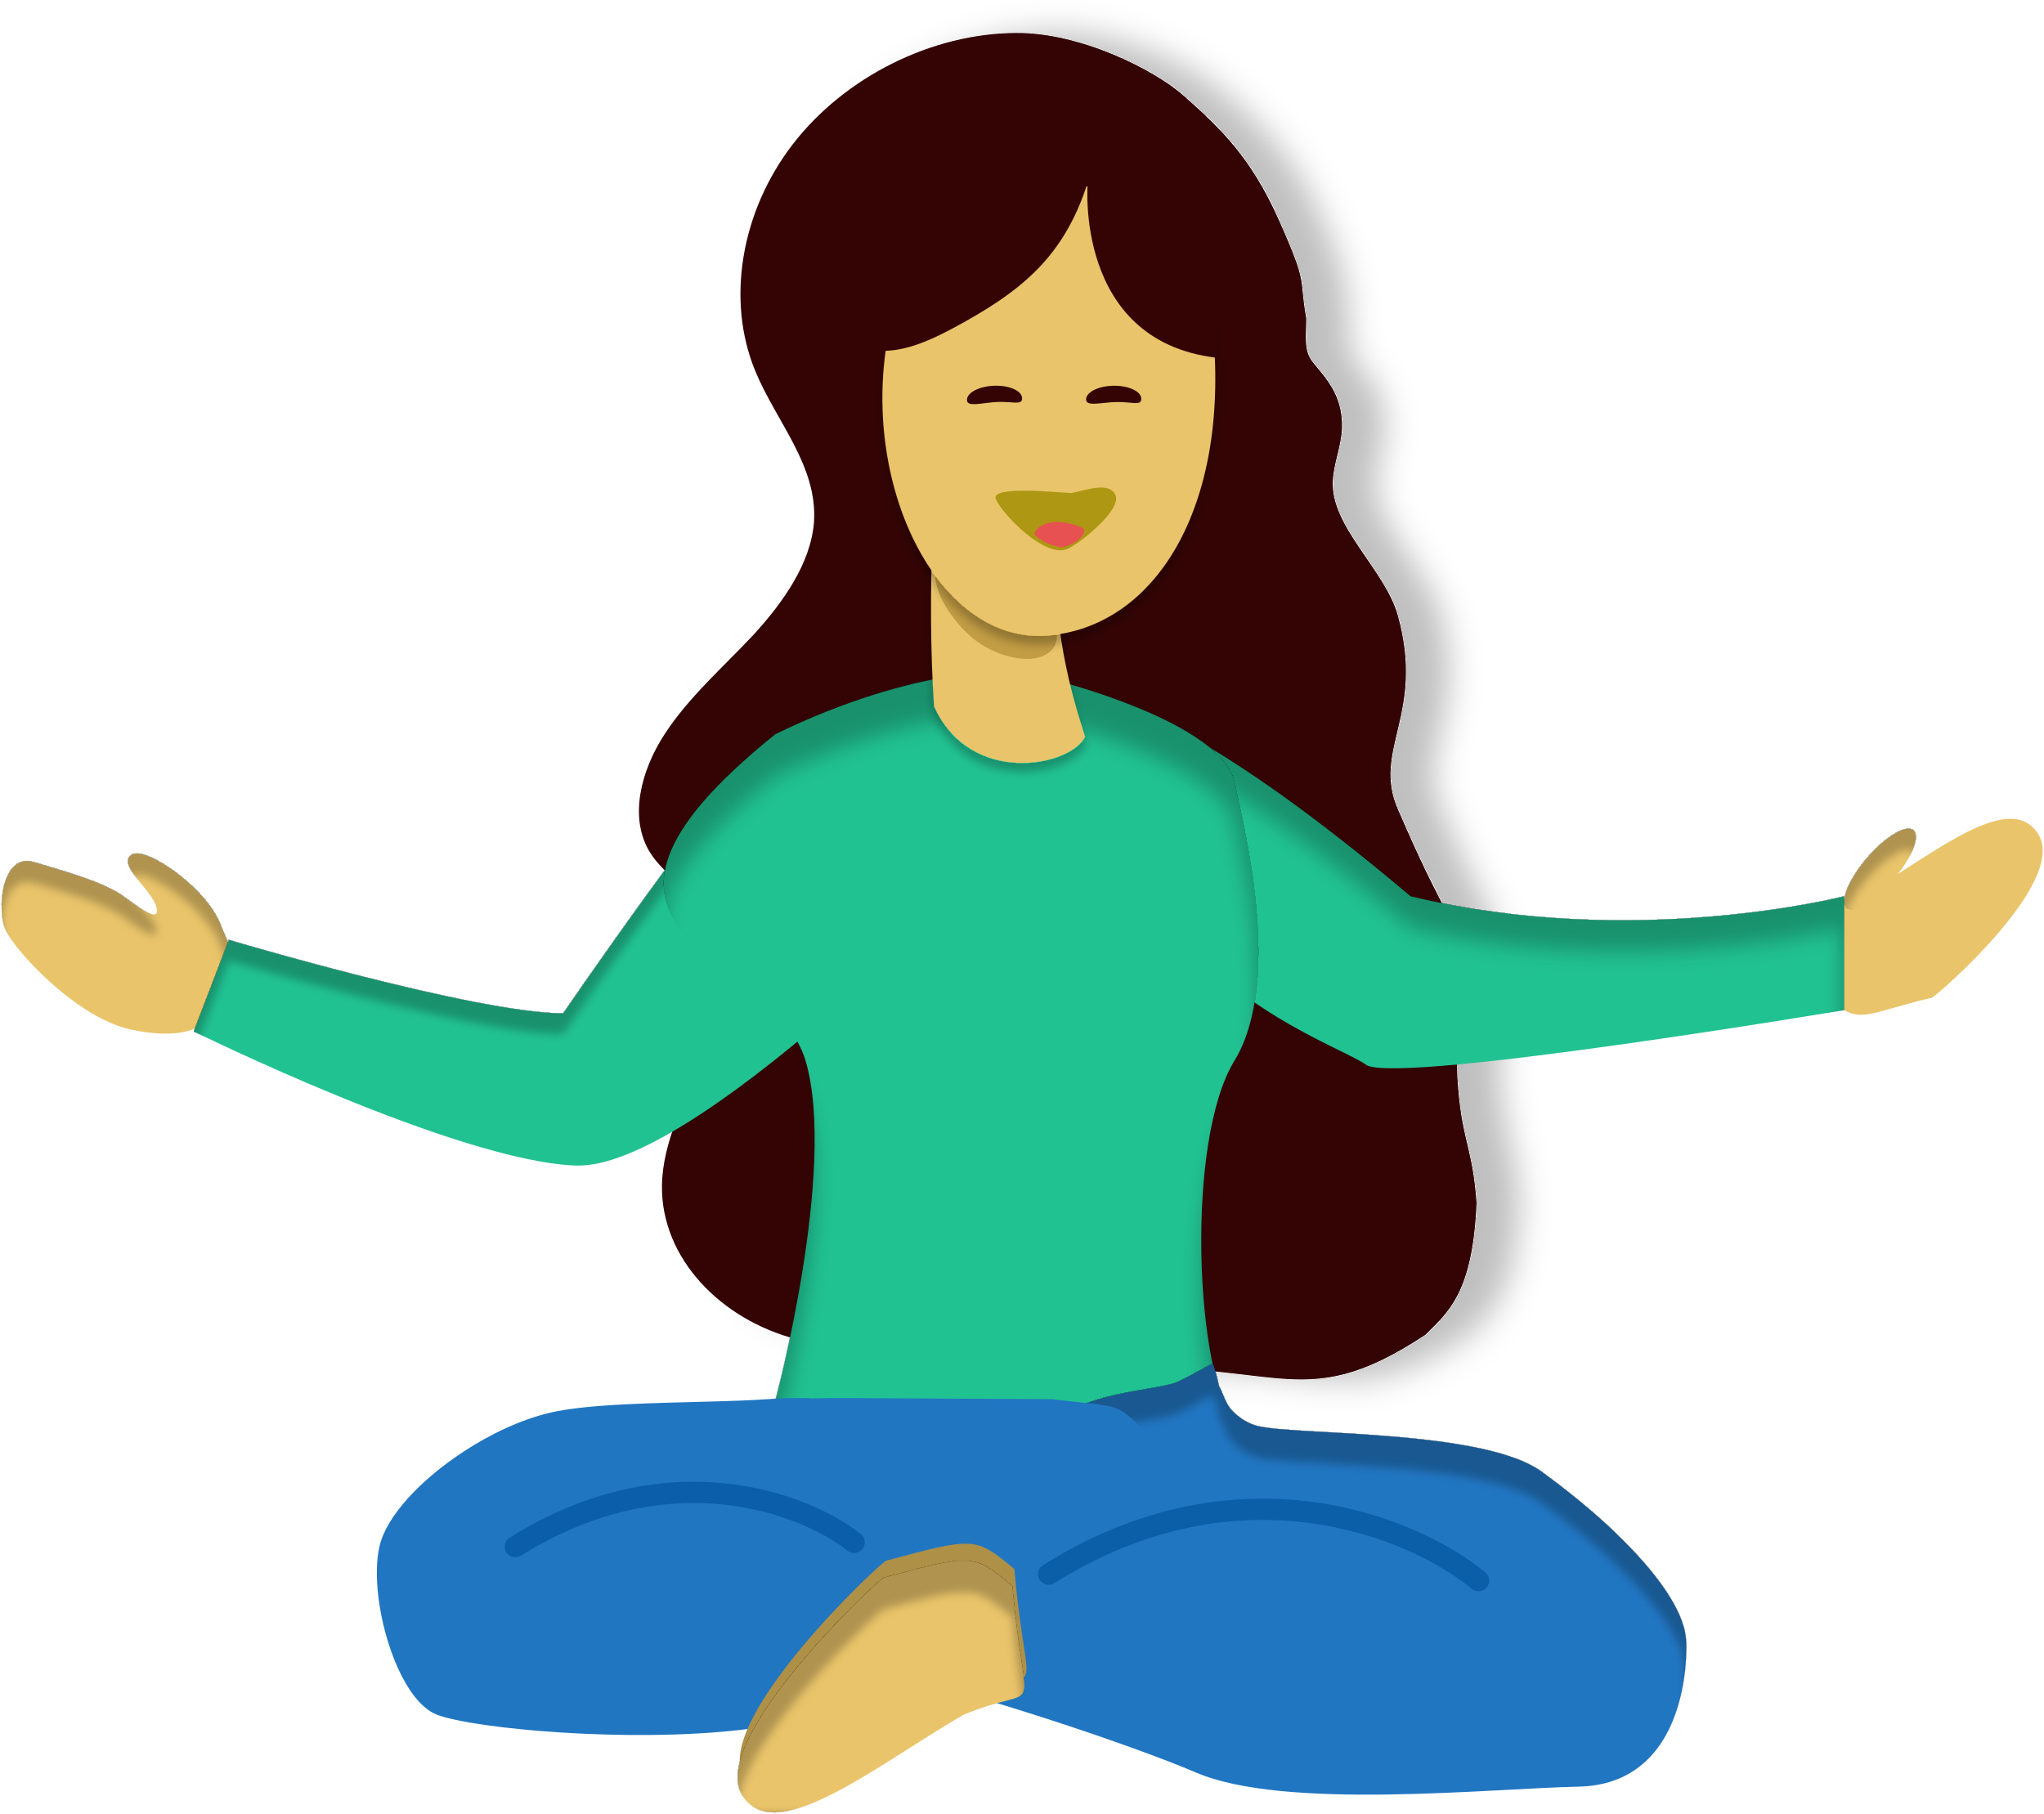
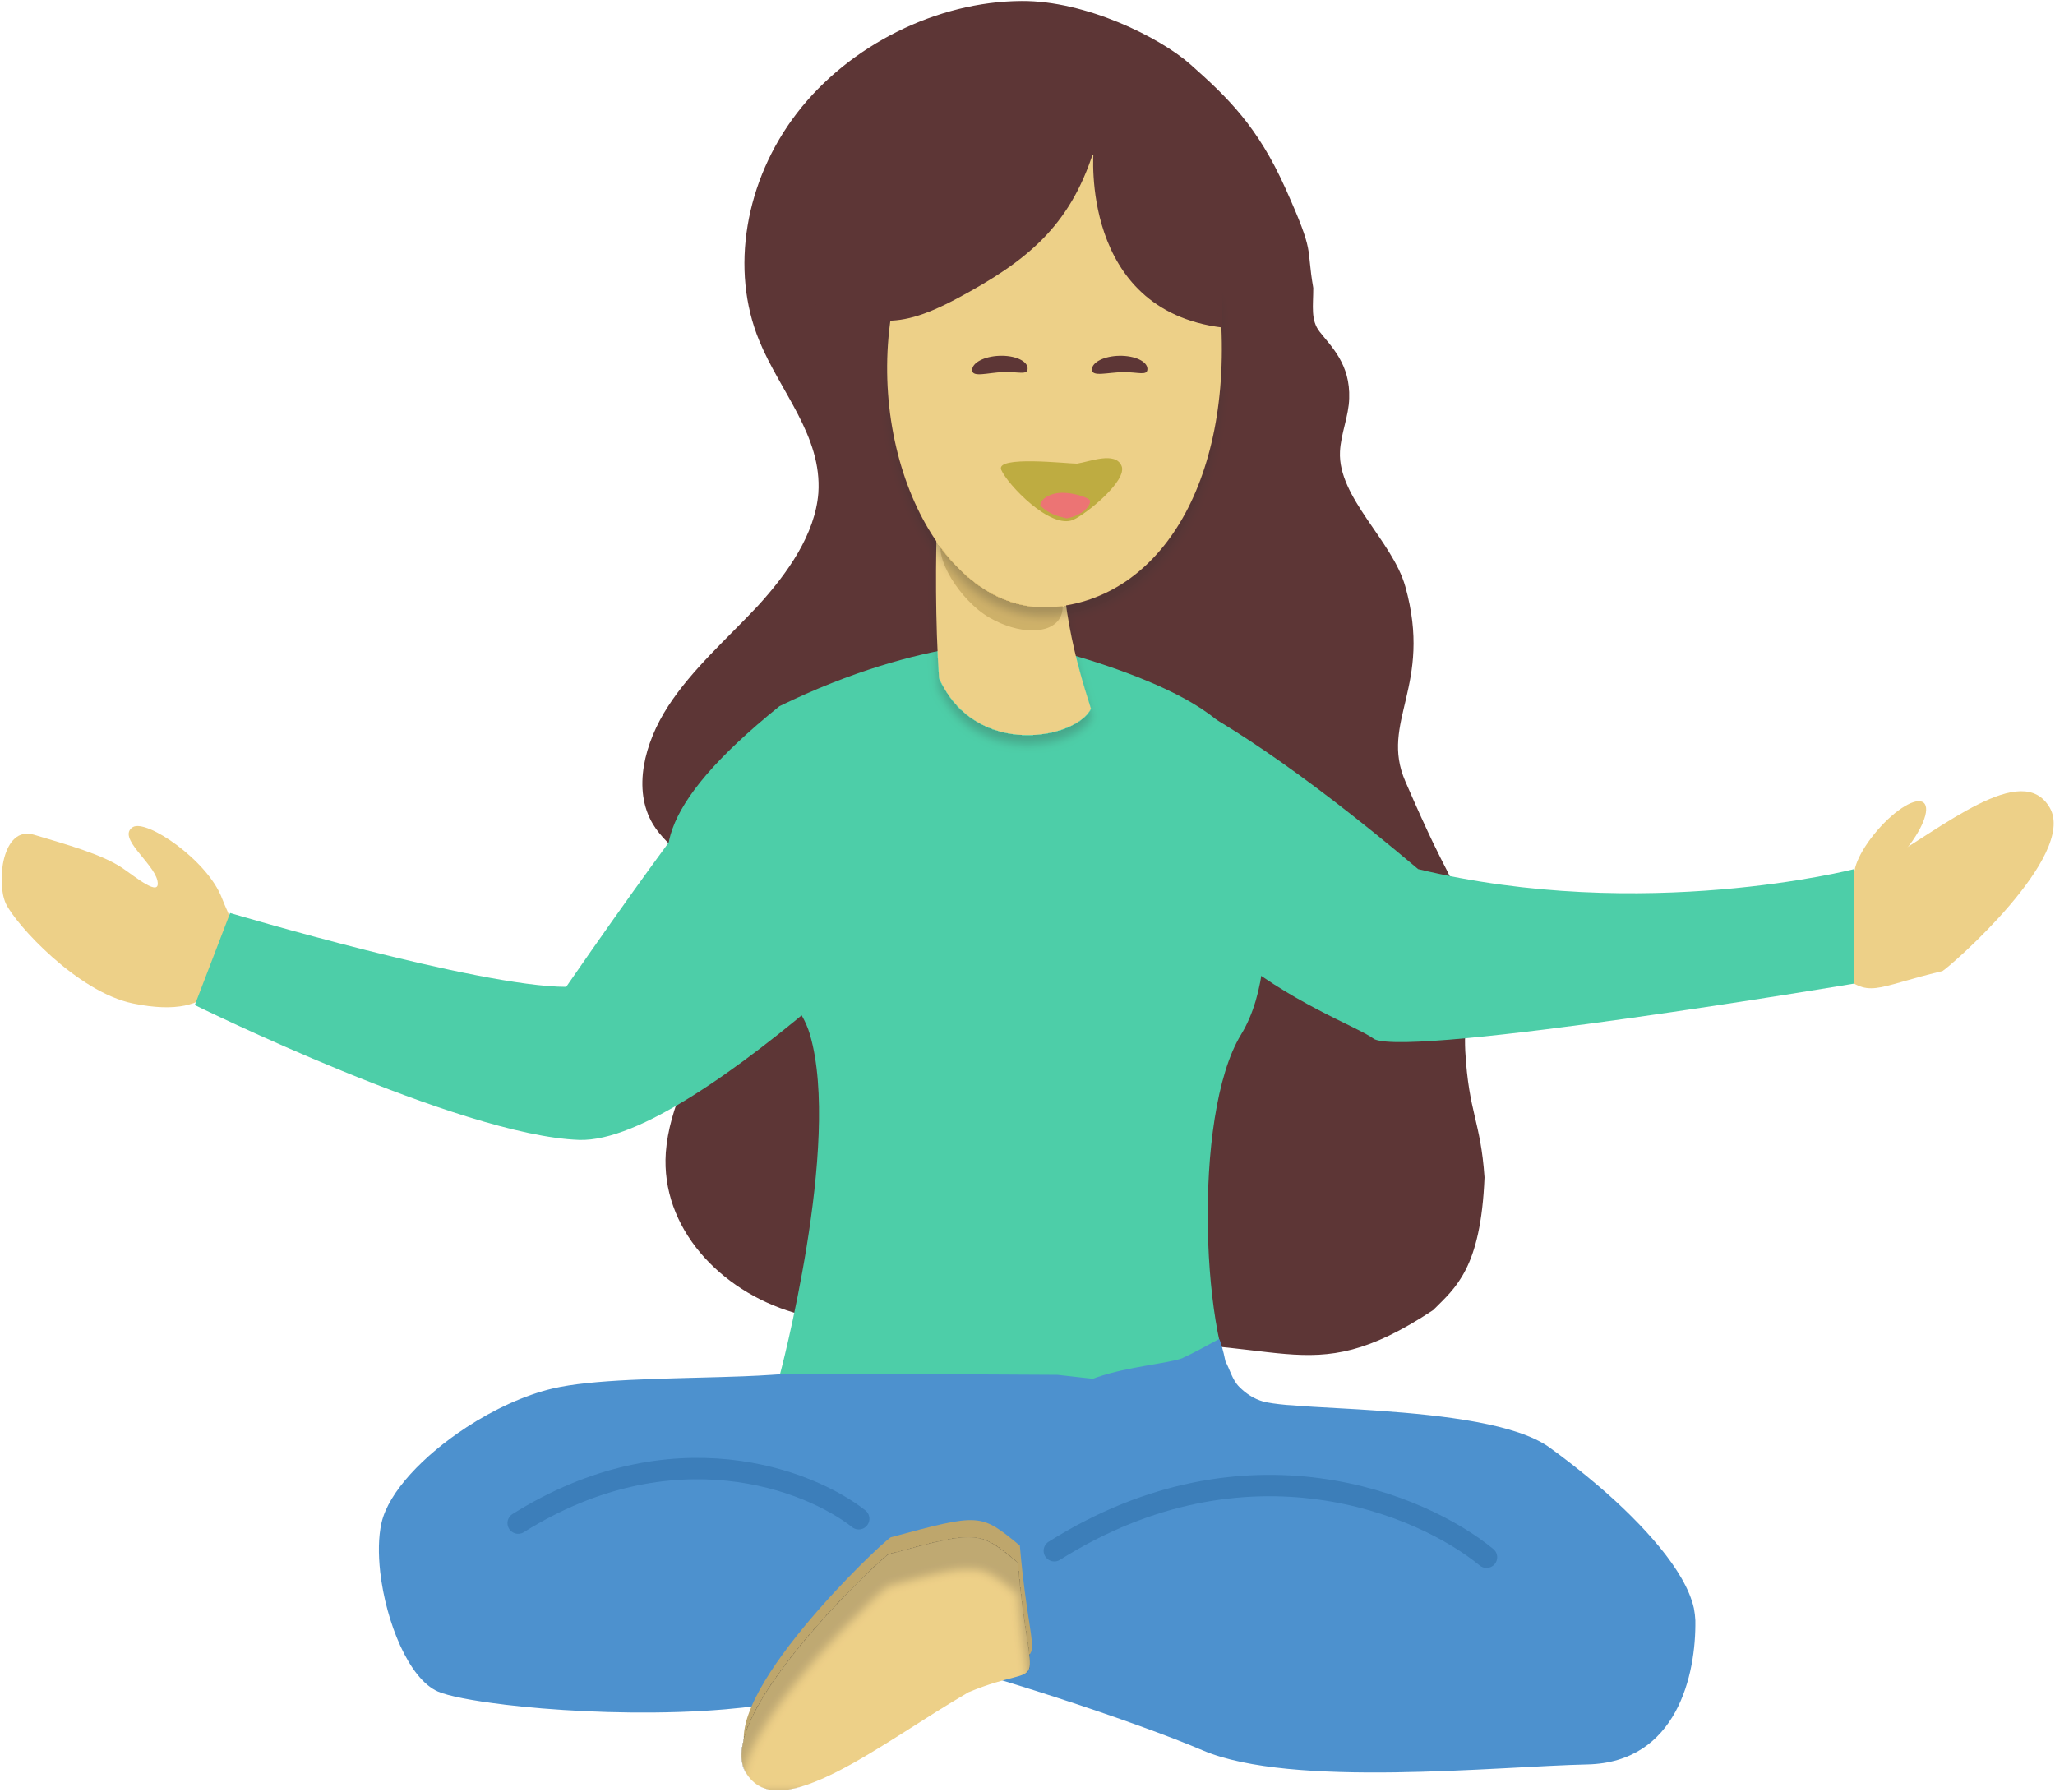
- <svg xmlns="http://www.w3.org/2000/svg" width="960" height="852" viewBox="0 0 960 852" fill="none">
-   <path d="M957.557 392.325C970.451 414.658 911.092 466.507 907.413 468.631C875.025 476.267 873.513 482.039 858.413 468.631C850.973 412.08 847.442 431.03 877.387 419.136C907.87 401.536 944.663 369.993 957.557 392.325Z" fill="#E9C46A" />
-   <g filter="url(#filter0_i_0_1)">
-     <ellipse cx="883.013" cy="408.182" rx="8" ry="24" transform="rotate(40.722 883.013 408.182)" fill="#E9C46A" />
+ <svg xmlns="http://www.w3.org/2000/svg" width="960" height="837" viewBox="0 0 960 837" fill="none">
+   <g opacity="0.8">
+     <path d="M957.557 377.325C970.451 399.658 911.092 451.507 907.413 453.631C875.025 461.267 873.513 467.039 858.413 453.631C850.973 397.08 847.442 416.03 877.387 404.136C907.87 386.536 944.663 354.993 957.557 377.325Z" fill="#E9C46A" />
+     <ellipse cx="883.013" cy="393.182" rx="8" ry="24" transform="rotate(40.722 883.013 393.182)" fill="#E9C46A" />
+     <path d="M613.5 134.5C610 114.5 614.571 119.389 600.5 88C587.5 59 573.5 45.5 556 30C541.856 17.473 507.207 0.244 477.235 0.471C437.774 0.652 396.795 21.046 372.368 52.729C347.941 84.411 341.03 126.072 354.67 159.132C364.382 182.908 384.108 203.665 382.298 230.326C380.775 249.538 368.034 267.693 353.985 283.087C339.613 298.416 323.402 312.548 312.166 329.834C300.93 347.12 295.43 368.879 304.997 384.953C312.281 397.072 326.761 403.78 334.581 415.338C346.093 432.298 340.927 456.125 332.618 476.493C324.093 496.985 312.548 517.212 311.035 538.428C308.62 573.475 336.259 602.973 370.811 613.161C405.363 623.348 471.24 640.276 507.736 629C600 621 609 652 669.5 612C680 601.5 691.78 592.482 693.5 550C691.676 523.5 686.153 520.182 684.5 491C683.062 461.694 695.655 465.445 684.5 429.5C675.5 400.5 679.38 417.764 656.5 365C644.367 337.019 669.5 320.5 656.5 274C650.505 252.555 624.902 232.402 625.982 210.934C626.373 202.672 630.105 194.238 630.281 186.101C630.849 170.202 622 162 616.5 155C612.197 149.524 613.5 143 613.5 134.5Z" fill="#340404" />
+     <path d="M62.096 468.749C36.018 463.36 7.33 431.775 2.765 422.16C-1.799 412.545 0.887 385.45 15.89 389.949C30.892 394.449 47.717 399.037 57.348 405.614C63.057 409.461 75.318 419.7 73.533 411.389C71.748 403.078 54.456 391.251 62.014 386.403C68.299 382.412 96.825 401.725 103.629 419.453C107.42 429.261 109.92 430.411 107.502 441.832C105.083 453.253 103.461 477.276 62.096 468.749Z" fill="#E9C46A" />
+     <path d="M515.5 315C515.5 315 547.5 308.951 662.5 406C767.763 431.38 866.134 406 866.134 406L866.134 459.489C866.134 459.489 660.987 493.898 642.103 485.489C625.899 473.329 515.5 442 515.5 315Z" fill="#21C292" />
+     <path d="M91 469.5C91 469.5 214.747 530.564 270.5 532.5C326.253 534.436 460.026 395.055 460.026 395.055L365.468 341.833C365.468 341.833 385.5 286 264.5 461C223.392 461 107.5 426.5 107.5 426.5L91 469.5Z" fill="#21C292" />
+     <path d="M478.568 300.099C478.568 300.099 573.118 320.812 579.782 352.667C583.564 370.879 603.014 445.278 579.782 483.247C556.549 521.216 561.592 630.476 579.782 653L364.118 642.989C364.118 642.989 393.305 534.215 378.357 483.247C363.409 432.278 245.5 425.5 364.118 329.895C432.194 296.688 478.568 300.099 478.568 300.099Z" fill="#21C292" />
+     <g filter="url(#filter0_d_0_1)">
+       <path d="M496.171 251.905C494.996 289.695 508.113 325.468 509.624 331.108C502.762 345.035 455.878 354.576 438.71 316.865C434.995 263.462 439.654 201.771 439.654 201.771L464.439 228.373L496.171 251.905Z" fill="#E9C46A" />
+     </g>
+     <path d="M495.105 288.731C490.615 296.507 475.882 296.407 462.199 288.507C448.515 280.607 435.789 259.89 440.279 252.113C444.769 244.336 453.694 242.3 478.459 260.345C492.142 268.245 499.595 280.954 495.105 288.731Z" fill="#C29D44" />
+     <g filter="url(#filter1_d_0_1)">
+       <path d="M569.393 137.334C578.18 219.978 544.617 278.428 493.096 283.455C441.574 288.481 404.446 214.906 416.827 144.189C450.146 80.328 499.199 73.04 499.199 73.04L530.252 71.644L569.393 137.334Z" fill="#E9C46A" />
+     </g>
+     <path d="M578.659 776.49C550.94 791.359 524.158 797.345 513.548 796.49C490.342 765.773 483.151 767.407 494.548 756.664C505.946 745.922 511.705 761.717 522.217 756.664C528.404 753.644 543.401 748.145 535.311 745.535C527.221 742.926 508.333 751.987 507.913 743.018C507.599 735.58 538.587 720.532 557.342 723.504C567.732 725.125 569.977 723.534 578.659 731.339C587.341 739.144 613.44 744.859 578.659 776.49Z" fill="#E9C46A" />
+     <path d="M510.853 70.791C499.636 105.928 479.452 122.11 447.403 139.27C415.354 156.43 406.853 149.893 372 139.27L429.376 22.829H504.29L551.5 70.791L568 111.5L571 139.27V153C504.306 144.829 510.853 70.791 510.853 70.791Z" fill="#340404" />
+     <path d="M501.384 242.821C490.73 247.439 470.714 226.371 467.745 219.52C464.775 212.669 498.813 216.623 503.131 216.581C509.169 215.658 520.957 210.76 523.926 217.611C526.896 224.462 507.256 240.276 501.384 242.821Z" fill="#AE9712" />
+     <path d="M509.218 233.841C509.447 237.65 503.38 241.384 498.251 242.144C494.651 241.154 490.639 240.63 485.957 236.194C485.957 232.947 490.858 230.197 496.342 230.197C501.827 230.197 508.642 232.493 509.218 233.841Z" fill="#E75151" />
+     <path d="M791.989 756.975C792.368 782.139 783.497 823.257 741.59 824.237C699.678 825.117 603.398 835.403 561.876 817.678C531.594 804.74 461.162 781.166 409.923 768.939C390.881 764.421 374.517 761.412 363.808 761.141C335.902 760.519 307.224 731.453 286.723 711.868C278.465 703.894 271.509 697.51 266.537 695.116C261.647 692.817 257.97 690.065 255.677 687.231C254.072 685.196 253.08 683.153 253.004 681.205C252.846 676.6 257.661 672.874 268.521 672.874C271.585 672.874 274.719 673.05 277.858 673.408C296.895 675.004 317.163 680.766 328.56 680.408C341.86 679.873 378.112 716.832 385.378 718.691C388.441 719.489 397.61 722.593 409.316 723.655C425.225 724.981 446.024 722.411 463.158 704.686C472.104 695.38 484.948 684.567 498.563 673.848C477.5 640 539 639.5 552.475 634.414C552.556 634.414 552.556 634.319 552.556 634.319C557.289 632.196 564.831 628.07 569.5 625.5C570 626 571.438 630.732 572.5 636.02C574.49 639.564 575.649 644.606 578.858 647.791C581.998 650.983 585.745 653.465 590.098 654.702C592.473 655.325 596.138 655.852 600.965 656.298C601.875 656.386 602.791 656.386 603.789 656.474C609.683 657.008 616.715 657.36 624.594 657.806C630.862 658.158 637.672 658.516 644.634 659.051C674.759 661.181 708.56 665.164 723.855 676.154C731.045 681.381 739.075 687.59 747.029 694.413C757.277 703.184 767.297 713.017 775.327 722.769C783.357 732.609 789.322 742.354 791.312 751.308C791.685 753.249 791.913 755.109 791.989 756.975Z" fill="#2176C2" />
+     <path d="M591 712.021C575.29 718.062 555.717 725.315 534.848 732.987C482.662 752.167 422.51 773.987 395.257 786.35C380.908 792.853 360.706 796.626 338.729 798.495C338.644 798.495 338.56 798.516 338.463 798.516C331.697 799.09 324.729 799.482 317.71 799.713C317.283 799.72 316.816 799.741 316.401 799.755C287.288 800.665 257.494 798.936 235.633 796.304C235.581 796.283 235.517 796.283 235.432 796.262C220.539 794.477 209.32 792.251 204.615 790.207C190.894 784.214 180.278 757.579 177.627 734.436C176.668 725.875 176.765 717.803 178.223 711.405C181.477 697.02 197.861 679.848 217.784 666.835C217.804 666.807 217.804 666.807 217.804 666.807C230.656 658.4 245.044 651.714 258.311 648.599C276.542 644.329 309.201 644.084 336.972 643.265C340.375 643.181 343.726 643.055 346.927 642.936H346.947C351.788 642.754 356.383 642.516 360.564 642.236C367 641.711 371 641.711 381 641.711C375.483 642.081 390 641.711 390 641.711H394H397.24L494 642.236C529.5 646.5 522.741 642.936 541.5 661C555 674 549.138 681.57 551.776 681.08C557.467 680.023 562.114 678.791 565.912 677.349L591 712.021Z" fill="#2176C2" />
+     <path d="M349.38 819.907C334.355 793.884 411.327 720.911 416.161 718.119C458 706.855 458 706.855 476.416 722.005C482.277 789.523 492.447 766.287 453.453 782.515C413.404 805.636 364.404 845.93 349.38 819.907Z" fill="#AE9047" />
+     <g filter="url(#filter2_i_0_1)">
+       <path d="M348.38 827.907C333.355 801.884 410.327 728.911 415.161 726.119C457 714.855 457 714.855 475.416 730.005C481.277 797.523 491.447 774.287 452.453 790.515C412.404 813.636 363.404 853.93 348.38 827.907Z" fill="#E9C46A" />
+     </g>
+     <path d="M242.062 711.505C314.19 666.349 378.177 691.335 401.154 709.472" stroke="#0B5EA9" stroke-width="10" stroke-linecap="round" />
+     <path d="M492.53 724.427C582.509 667.836 664.614 702.864 694.42 727.452" stroke="#0B5EA8" stroke-width="10" stroke-linecap="round" />
+     <path d="M524.56 173.846C531.719 173.737 536.073 175.775 536.02 172.297C535.967 168.819 530.12 166.089 522.962 166.198C515.803 166.308 510.043 169.216 510.096 172.694C510.15 176.171 517.401 173.956 524.56 173.846Z" fill="#340404" />
+     <path d="M468.636 173.812C475.79 173.547 480.188 175.49 480.059 172.014C479.93 168.538 474.026 165.936 466.872 166.201C459.717 166.466 454.022 169.498 454.15 172.974C454.279 176.45 461.481 174.077 468.636 173.812Z" fill="#340404" />
  </g>
-   <g filter="url(#filter1_d_0_1)">
-     <path d="M613.5 149.5C610 129.5 614.571 134.389 600.5 103C587.5 74 573.5 60.5 556 45C541.856 32.473 507.207 15.244 477.235 15.471C437.774 15.652 396.795 36.046 372.368 67.729C347.941 99.411 341.03 141.072 354.67 174.132C364.382 197.908 384.108 218.665 382.298 245.326C380.775 264.538 368.034 282.693 353.985 298.087C339.613 313.416 323.402 327.548 312.166 344.834C300.93 362.12 295.43 383.879 304.997 399.953C312.281 412.072 326.761 418.78 334.581 430.338C346.093 447.298 340.927 471.125 332.618 491.493C324.093 511.985 312.548 532.212 311.035 553.428C308.62 588.475 336.259 617.973 370.811 628.161C405.363 638.348 471.24 655.276 507.736 644C600 636 609 667 669.5 627C680 616.5 691.78 607.482 693.5 565C691.676 538.5 686.153 535.182 684.5 506C683.062 476.694 695.655 480.445 684.5 444.5C675.5 415.5 679.38 432.764 656.5 380C644.367 352.019 669.5 335.5 656.5 289C650.505 267.555 624.902 247.402 625.982 225.934C626.373 217.672 630.105 209.238 630.281 201.101C630.849 185.202 622 177 616.5 170C612.197 164.524 613.5 158 613.5 149.5Z" fill="#340404" />
-   </g>
-   <g filter="url(#filter2_i_0_1)">
-     <path d="M62.096 483.749C36.018 478.36 7.33 446.775 2.765 437.16C-1.799 427.545 0.887 400.45 15.89 404.949C30.892 409.449 47.717 414.037 57.348 420.614C63.057 424.461 75.318 434.7 73.533 426.389C71.748 418.078 54.456 406.251 62.014 401.403C68.299 397.412 96.825 416.725 103.629 434.453C107.42 444.261 109.92 445.411 107.502 456.832C105.083 468.253 103.461 492.276 62.096 483.749Z" fill="#E9C46A" />
-   </g>
-   <g filter="url(#filter3_i_0_1)">
-     <path d="M515.5 330C515.5 330 547.5 323.951 662.5 421C767.763 446.38 866.134 421 866.134 421L866.134 474.489C866.134 474.489 660.987 508.898 642.103 500.489C625.899 488.329 515.5 457 515.5 330Z" fill="#21C292" />
-   </g>
-   <g filter="url(#filter4_i_0_1)">
-     <path d="M91 484.5C91 484.5 214.747 545.564 270.5 547.5C326.253 549.436 460.026 410.055 460.026 410.055L365.468 356.833C365.468 356.833 385.5 301 264.5 476C223.392 476 107.5 441.5 107.5 441.5L91 484.5Z" fill="#21C292" />
-   </g>
-   <g filter="url(#filter5_i_0_1)">
-     <path d="M478.568 315.099C478.568 315.099 573.118 335.812 579.782 367.667C583.564 385.879 603.014 460.278 579.782 498.247C556.549 536.216 561.592 645.476 579.782 668L364.118 657.989C364.118 657.989 393.305 549.215 378.357 498.247C363.409 447.278 245.5 440.5 364.118 344.895C432.194 311.688 478.568 315.099 478.568 315.099Z" fill="#21C292" />
-   </g>
-   <g filter="url(#filter6_d_0_1)">
-     <path d="M496.171 266.905C494.996 304.695 508.113 340.468 509.624 346.108C502.762 360.035 455.878 369.576 438.71 331.865C434.995 278.462 439.654 216.771 439.654 216.771L464.439 243.373L496.171 266.905Z" fill="#E9C46A" />
-   </g>
-   <path d="M495.105 303.731C490.615 311.507 475.882 311.407 462.199 303.507C448.515 295.607 435.789 274.89 440.279 267.113C444.769 259.336 453.694 257.3 478.459 275.345C492.142 283.245 499.595 295.954 495.105 303.731Z" fill="#C29D44" />
-   <g filter="url(#filter7_d_0_1)">
-     <path d="M569.393 152.334C578.18 234.978 544.617 293.428 493.096 298.455C441.574 303.481 404.446 229.906 416.827 159.189C450.146 95.328 499.199 88.04 499.199 88.04L530.252 86.644L569.393 152.334Z" fill="#E9C46A" />
-   </g>
-   <path d="M578.659 791.49C550.94 806.359 524.158 812.345 513.549 811.49C490.342 780.773 483.151 782.407 494.549 771.664C505.946 760.921 511.705 776.717 522.217 771.664C528.404 768.644 543.401 763.145 535.311 760.535C527.221 757.926 508.333 766.987 507.913 758.018C507.599 750.58 538.587 735.532 557.342 738.504C567.732 740.125 569.977 738.534 578.659 746.339C587.341 754.144 613.44 759.859 578.659 791.49Z" fill="#E9C46A" />
-   <path d="M510.853 85.791C499.636 120.928 479.452 137.11 447.403 154.27C415.354 171.43 406.853 164.893 372 154.27L429.376 37.829H504.29L551.5 85.791L568 126.5L571 154.27V168C504.306 159.829 510.853 85.791 510.853 85.791Z" fill="#340404" />
-   <path d="M501.384 257.821C490.73 262.439 470.714 241.371 467.745 234.52C464.775 227.669 498.813 231.623 503.131 231.581C509.169 230.658 520.957 225.76 523.926 232.611C526.896 239.462 507.256 255.276 501.384 257.821Z" fill="#AE9712" />
-   <path d="M509.218 248.842C509.447 252.65 503.38 256.384 498.251 257.144C494.651 256.154 490.639 255.63 485.957 251.194C485.957 247.947 490.858 245.197 496.342 245.197C501.827 245.197 508.642 247.493 509.218 248.842Z" fill="#E75151" />
-   <g filter="url(#filter8_i_0_1)">
-     <path d="M791.989 771.975C792.368 797.139 783.497 838.257 741.59 839.237C699.678 840.117 603.398 850.403 561.876 832.678C531.594 819.74 461.162 796.166 409.923 783.939C390.881 779.421 374.517 776.412 363.808 776.141C335.902 775.519 307.224 746.453 286.723 726.868C278.465 718.894 271.509 712.511 266.537 710.117C261.647 707.817 257.97 705.065 255.677 702.231C254.072 700.196 253.08 698.153 253.004 696.206C252.846 691.6 257.661 687.874 268.521 687.874C271.585 687.874 274.719 688.05 277.858 688.408C296.895 690.004 317.163 695.766 328.56 695.408C341.86 694.873 378.112 731.832 385.378 733.691C388.441 734.489 397.609 737.594 409.316 738.655C425.225 739.981 446.024 737.411 463.158 719.686C472.104 710.38 484.948 699.567 498.563 688.848C477.5 655 539 654.5 552.475 649.414C552.556 649.414 552.556 649.319 552.556 649.319C557.289 647.196 564.831 643.07 569.5 640.5C570 641 571.438 645.732 572.5 651.02C574.49 654.564 575.649 659.606 578.858 662.791C581.998 665.983 585.745 668.465 590.098 669.702C592.473 670.325 596.138 670.852 600.965 671.298C601.875 671.386 602.791 671.386 603.789 671.474C609.683 672.008 616.715 672.36 624.594 672.806C630.862 673.158 637.672 673.517 644.634 674.051C674.759 676.181 708.56 680.164 723.855 691.154C731.045 696.381 739.075 702.59 747.029 709.413C757.277 718.184 767.297 728.017 775.327 737.769C783.357 747.609 789.322 757.354 791.312 766.308C791.685 768.249 791.913 770.109 791.989 771.975Z" fill="#2176C2" />
-   </g>
-   <path d="M591 727.021C575.29 733.062 555.717 740.315 534.848 747.987C482.662 767.168 422.51 788.987 395.257 801.35C380.908 807.853 360.706 811.626 338.729 813.495C338.644 813.495 338.56 813.516 338.463 813.516C331.697 814.09 324.729 814.482 317.71 814.713C317.283 814.72 316.816 814.741 316.401 814.755C287.288 815.665 257.494 813.936 235.633 811.304C235.581 811.283 235.517 811.283 235.432 811.262C220.539 809.477 209.32 807.251 204.615 805.207C190.894 799.214 180.278 772.579 177.627 749.436C176.668 740.875 176.765 732.803 178.223 726.405C181.477 712.02 197.861 694.848 217.784 681.835C217.804 681.807 217.804 681.807 217.804 681.807C230.656 673.4 245.044 666.714 258.311 663.599C276.542 659.329 309.201 659.084 336.972 658.265C340.375 658.181 343.726 658.055 346.927 657.936H346.947C351.788 657.754 356.383 657.516 360.564 657.236C367 656.711 371 656.711 381 656.711C375.483 657.081 390 656.711 390 656.711H394H397.24L494 657.236C529.5 661.5 522.741 657.936 541.5 676C555 689 549.138 696.57 551.776 696.08C557.467 695.023 562.114 693.791 565.912 692.349L591 727.021Z" fill="#2176C2" />
-   <path d="M349.38 834.907C334.355 808.884 411.327 735.911 416.161 733.12C458 721.855 458 721.855 476.416 737.006C482.277 804.523 492.447 781.287 453.453 797.515C413.404 820.636 364.404 860.93 349.38 834.907Z" fill="#AE9047" />
-   <g filter="url(#filter9_i_0_1)">
-     <path d="M348.38 842.907C333.355 816.884 410.327 743.911 415.161 741.12C457 729.855 457 729.855 475.416 745.006C481.277 812.523 491.447 789.287 452.453 805.515C412.404 828.636 363.404 868.93 348.38 842.907Z" fill="#E9C46A" />
-   </g>
-   <path d="M242.062 726.505C314.19 681.349 378.177 706.335 401.154 724.472" stroke="#0B5EA9" stroke-width="10" stroke-linecap="round" />
-   <path d="M492.53 739.427C582.509 682.836 664.614 717.864 694.42 742.452" stroke="#0B5EA8" stroke-width="10" stroke-linecap="round" />
-   <path d="M524.56 188.846C531.719 188.737 536.073 190.775 536.02 187.297C535.967 183.819 530.12 181.089 522.962 181.198C515.803 181.308 510.043 184.216 510.096 187.694C510.15 191.171 517.401 188.956 524.56 188.846Z" fill="#340404" />
-   <path d="M468.636 188.812C475.79 188.547 480.188 190.49 480.059 187.014C479.93 183.538 474.026 180.936 466.872 181.201C459.717 181.466 454.022 184.498 454.15 187.974C454.279 191.45 461.481 189.077 468.636 188.812Z" fill="#340404" />
  <defs>
-     <filter id="filter0_i_0_1" x="866.218" y="389.254" width="33.59" height="41.856" filterUnits="userSpaceOnUse" color-interpolation-filters="sRGB">
-       <feFlood flood-opacity="0" result="BackgroundImageFix" />
-       <feBlend mode="normal" in="SourceGraphic" in2="BackgroundImageFix" result="shape" />
-       <feColorMatrix in="SourceAlpha" type="matrix" values="0 0 0 0 0 0 0 0 0 0 0 0 0 0 0 0 0 0 127 0" result="hardAlpha" />
-       <feOffset dy="10" />
-       <feGaussianBlur stdDeviation="2" />
-       <feComposite in2="hardAlpha" operator="arithmetic" k2="-1" k3="1" />
-       <feColorMatrix type="matrix" values="0 0 0 0 0 0 0 0 0 0 0 0 0 0 0 0 0 0 0.25 0" />
-       <feBlend mode="normal" in2="shape" result="effect1_innerShadow_0_1" />
-     </filter>
-     <filter id="filter1_d_0_1" x="300.087" y="0.469" width="428.413" height="662.509" filterUnits="userSpaceOnUse" color-interpolation-filters="sRGB">
-       <feFlood flood-opacity="0" result="BackgroundImageFix" />
-       <feColorMatrix in="SourceAlpha" type="matrix" values="0 0 0 0 0 0 0 0 0 0 0 0 0 0 0 0 0 0 127 0" result="hardAlpha" />
-       <feOffset dx="20" />
-       <feGaussianBlur stdDeviation="7.5" />
-       <feComposite in2="hardAlpha" operator="out" />
-       <feColorMatrix type="matrix" values="0 0 0 0 0 0 0 0 0 0 0 0 0 0 0 0 0 0 0.25 0" />
-       <feBlend mode="normal" in2="BackgroundImageFix" result="effect1_dropShadow_0_1" />
-       <feBlend mode="normal" in="SourceGraphic" in2="effect1_dropShadow_0_1" result="shape" />
-     </filter>
-     <filter id="filter2_i_0_1" x="0.747" y="400.873" width="107.71" height="88.669" filterUnits="userSpaceOnUse" color-interpolation-filters="sRGB">
-       <feFlood flood-opacity="0" result="BackgroundImageFix" />
-       <feBlend mode="normal" in="SourceGraphic" in2="BackgroundImageFix" result="shape" />
-       <feColorMatrix in="SourceAlpha" type="matrix" values="0 0 0 0 0 0 0 0 0 0 0 0 0 0 0 0 0 0 127 0" result="hardAlpha" />
-       <feOffset dy="10" />
-       <feGaussianBlur stdDeviation="2" />
-       <feComposite in2="hardAlpha" operator="arithmetic" k2="-1" k3="1" />
-       <feColorMatrix type="matrix" values="0 0 0 0 0 0 0 0 0 0 0 0 0 0 0 0 0 0 0.25 0" />
-       <feBlend mode="normal" in2="shape" result="effect1_innerShadow_0_1" />
-     </filter>
-     <filter id="filter3_i_0_1" x="515.5" y="329.926" width="350.634" height="181.887" filterUnits="userSpaceOnUse" color-interpolation-filters="sRGB">
-       <feFlood flood-opacity="0" result="BackgroundImageFix" />
-       <feBlend mode="normal" in="SourceGraphic" in2="BackgroundImageFix" result="shape" />
-       <feColorMatrix in="SourceAlpha" type="matrix" values="0 0 0 0 0 0 0 0 0 0 0 0 0 0 0 0 0 0 127 0" result="hardAlpha" />
-       <feOffset dy="15" />
-       <feGaussianBlur stdDeviation="5" />
-       <feComposite in2="hardAlpha" operator="arithmetic" k2="-1" k3="1" />
-       <feColorMatrix type="matrix" values="0 0 0 0 0 0 0 0 0 0 0 0 0 0 0 0 0 0 0.25 0" />
-       <feBlend mode="normal" in2="shape" result="effect1_innerShadow_0_1" />
-     </filter>
-     <filter id="filter4_i_0_1" x="91" y="348.361" width="369.026" height="203.159" filterUnits="userSpaceOnUse" color-interpolation-filters="sRGB">
-       <feFlood flood-opacity="0" result="BackgroundImageFix" />
-       <feBlend mode="normal" in="SourceGraphic" in2="BackgroundImageFix" result="shape" />
-       <feColorMatrix in="SourceAlpha" type="matrix" values="0 0 0 0 0 0 0 0 0 0 0 0 0 0 0 0 0 0 127 0" result="hardAlpha" />
-       <feOffset dy="10" />
-       <feGaussianBlur stdDeviation="2" />
-       <feComposite in2="hardAlpha" operator="arithmetic" k2="-1" k3="1" />
-       <feColorMatrix type="matrix" values="0 0 0 0 0 0 0 0 0 0 0 0 0 0 0 0 0 0 0.25 0" />
-       <feBlend mode="normal" in2="shape" result="effect1_innerShadow_0_1" />
-     </filter>
-     <filter id="filter5_i_0_1" x="311.758" y="315" width="279.242" height="363" filterUnits="userSpaceOnUse" color-interpolation-filters="sRGB">
-       <feFlood flood-opacity="0" result="BackgroundImageFix" />
-       <feBlend mode="normal" in="SourceGraphic" in2="BackgroundImageFix" result="shape" />
-       <feColorMatrix in="SourceAlpha" type="matrix" values="0 0 0 0 0 0 0 0 0 0 0 0 0 0 0 0 0 0 127 0" result="hardAlpha" />
-       <feOffset dy="20" />
-       <feGaussianBlur stdDeviation="5" />
-       <feComposite in2="hardAlpha" operator="arithmetic" k2="-1" k3="1" />
-       <feColorMatrix type="matrix" values="0 0 0 0 0 0 0 0 0 0 0 0 0 0 0 0 0 0 0.25 0" />
-       <feBlend mode="normal" in2="shape" result="effect1_innerShadow_0_1" />
-     </filter>
-     <filter id="filter6_d_0_1" x="433.273" y="216.771" width="80.352" height="149.62" filterUnits="userSpaceOnUse" color-interpolation-filters="sRGB">
+     <filter id="filter0_d_0_1" x="433.273" y="201.771" width="80.352" height="149.62" filterUnits="userSpaceOnUse" color-interpolation-filters="sRGB">
      <feFlood flood-opacity="0" result="BackgroundImageFix" />
      <feColorMatrix in="SourceAlpha" type="matrix" values="0 0 0 0 0 0 0 0 0 0 0 0 0 0 0 0 0 0 127 0" result="hardAlpha" />
      <feOffset dy="4" />
      <feGaussianBlur stdDeviation="2" />
      <feComposite in2="hardAlpha" operator="out" />
      <feColorMatrix type="matrix" values="0 0 0 0 0 0 0 0 0 0 0 0 0 0 0 0 0 0 0.25 0" />
      <feBlend mode="normal" in2="BackgroundImageFix" result="effect1_dropShadow_0_1" />
      <feBlend mode="normal" in="SourceGraphic" in2="effect1_dropShadow_0_1" result="shape" />
    </filter>
-     <filter id="filter7_d_0_1" x="410.431" y="86.644" width="164.358" height="220.054" filterUnits="userSpaceOnUse" color-interpolation-filters="sRGB">
+     <filter id="filter1_d_0_1" x="410.431" y="71.644" width="164.358" height="220.054" filterUnits="userSpaceOnUse" color-interpolation-filters="sRGB">
      <feFlood flood-opacity="0" result="BackgroundImageFix" />
      <feColorMatrix in="SourceAlpha" type="matrix" values="0 0 0 0 0 0 0 0 0 0 0 0 0 0 0 0 0 0 127 0" result="hardAlpha" />
      <feOffset dy="4" />
      <feGaussianBlur stdDeviation="2" />
      <feComposite in2="hardAlpha" operator="out" />
      <feColorMatrix type="matrix" values="0 0 0 0 0 0 0 0 0 0 0 0 0 0 0 0 0 0 0.25 0" />
      <feBlend mode="normal" in2="BackgroundImageFix" result="effect1_dropShadow_0_1" />
      <feBlend mode="normal" in="SourceGraphic" in2="effect1_dropShadow_0_1" result="shape" />
    </filter>
-     <filter id="filter8_i_0_1" x="253" y="640.5" width="539" height="206.5" filterUnits="userSpaceOnUse" color-interpolation-filters="sRGB">
-       <feFlood flood-opacity="0" result="BackgroundImageFix" />
-       <feBlend mode="normal" in="SourceGraphic" in2="BackgroundImageFix" result="shape" />
-       <feColorMatrix in="SourceAlpha" type="matrix" values="0 0 0 0 0 0 0 0 0 0 0 0 0 0 0 0 0 0 127 0" result="hardAlpha" />
-       <feOffset dy="15" />
-       <feGaussianBlur stdDeviation="2" />
-       <feComposite in2="hardAlpha" operator="arithmetic" k2="-1" k3="1" />
-       <feColorMatrix type="matrix" values="0 0 0 0 0 0 0 0 0 0 0 0 0 0 0 0 0 0 0.25 0" />
-       <feBlend mode="normal" in2="shape" result="effect1_innerShadow_0_1" />
-     </filter>
-     <filter id="filter9_i_0_1" x="346.439" y="733.103" width="134.681" height="122.251" filterUnits="userSpaceOnUse" color-interpolation-filters="sRGB">
+     <filter id="filter2_i_0_1" x="346.439" y="718.103" width="134.681" height="122.251" filterUnits="userSpaceOnUse" color-interpolation-filters="sRGB">
      <feFlood flood-opacity="0" result="BackgroundImageFix" />
      <feBlend mode="normal" in="SourceGraphic" in2="BackgroundImageFix" result="shape" />
      <feColorMatrix in="SourceAlpha" type="matrix" values="0 0 0 0 0 0 0 0 0 0 0 0 0 0 0 0 0 0 127 0" result="hardAlpha" />
      <feOffset dy="15" />
      <feGaussianBlur stdDeviation="2" />
      <feComposite in2="hardAlpha" operator="arithmetic" k2="-1" k3="1" />
      <feColorMatrix type="matrix" values="0 0 0 0 0 0 0 0 0 0 0 0 0 0 0 0 0 0 0.25 0" />
      <feBlend mode="normal" in2="shape" result="effect1_innerShadow_0_1" />
    </filter>
  </defs>
</svg>
